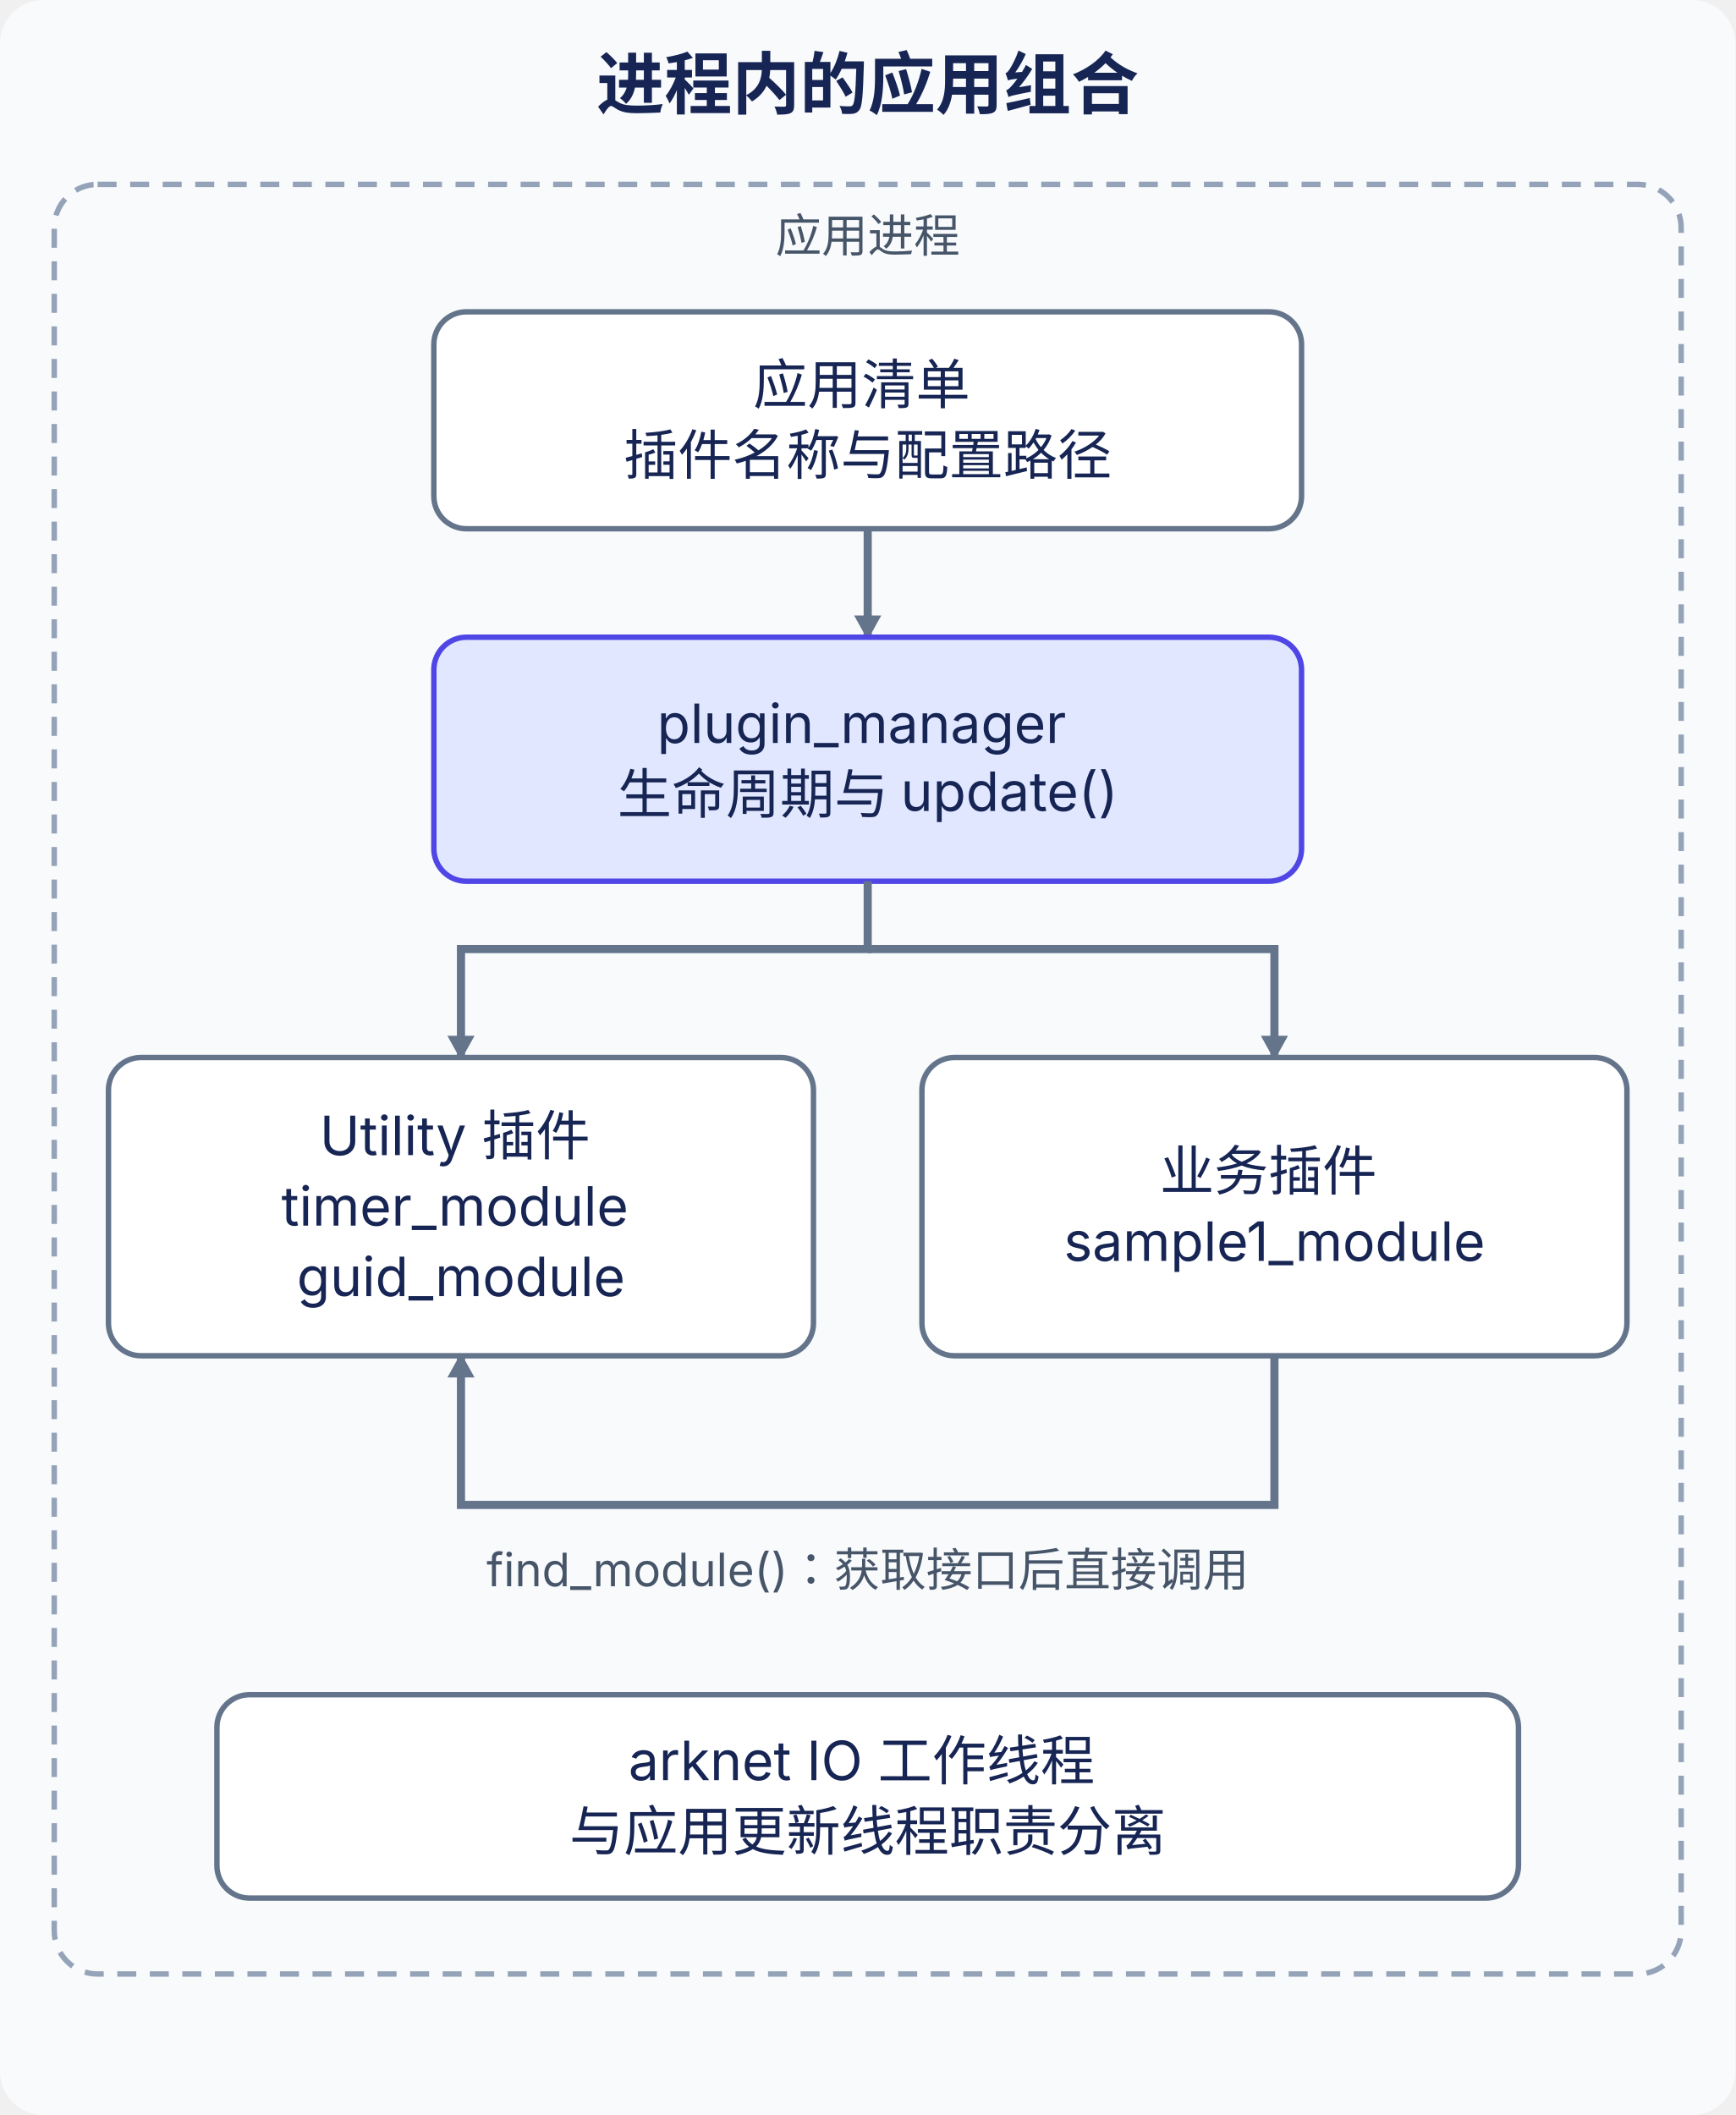
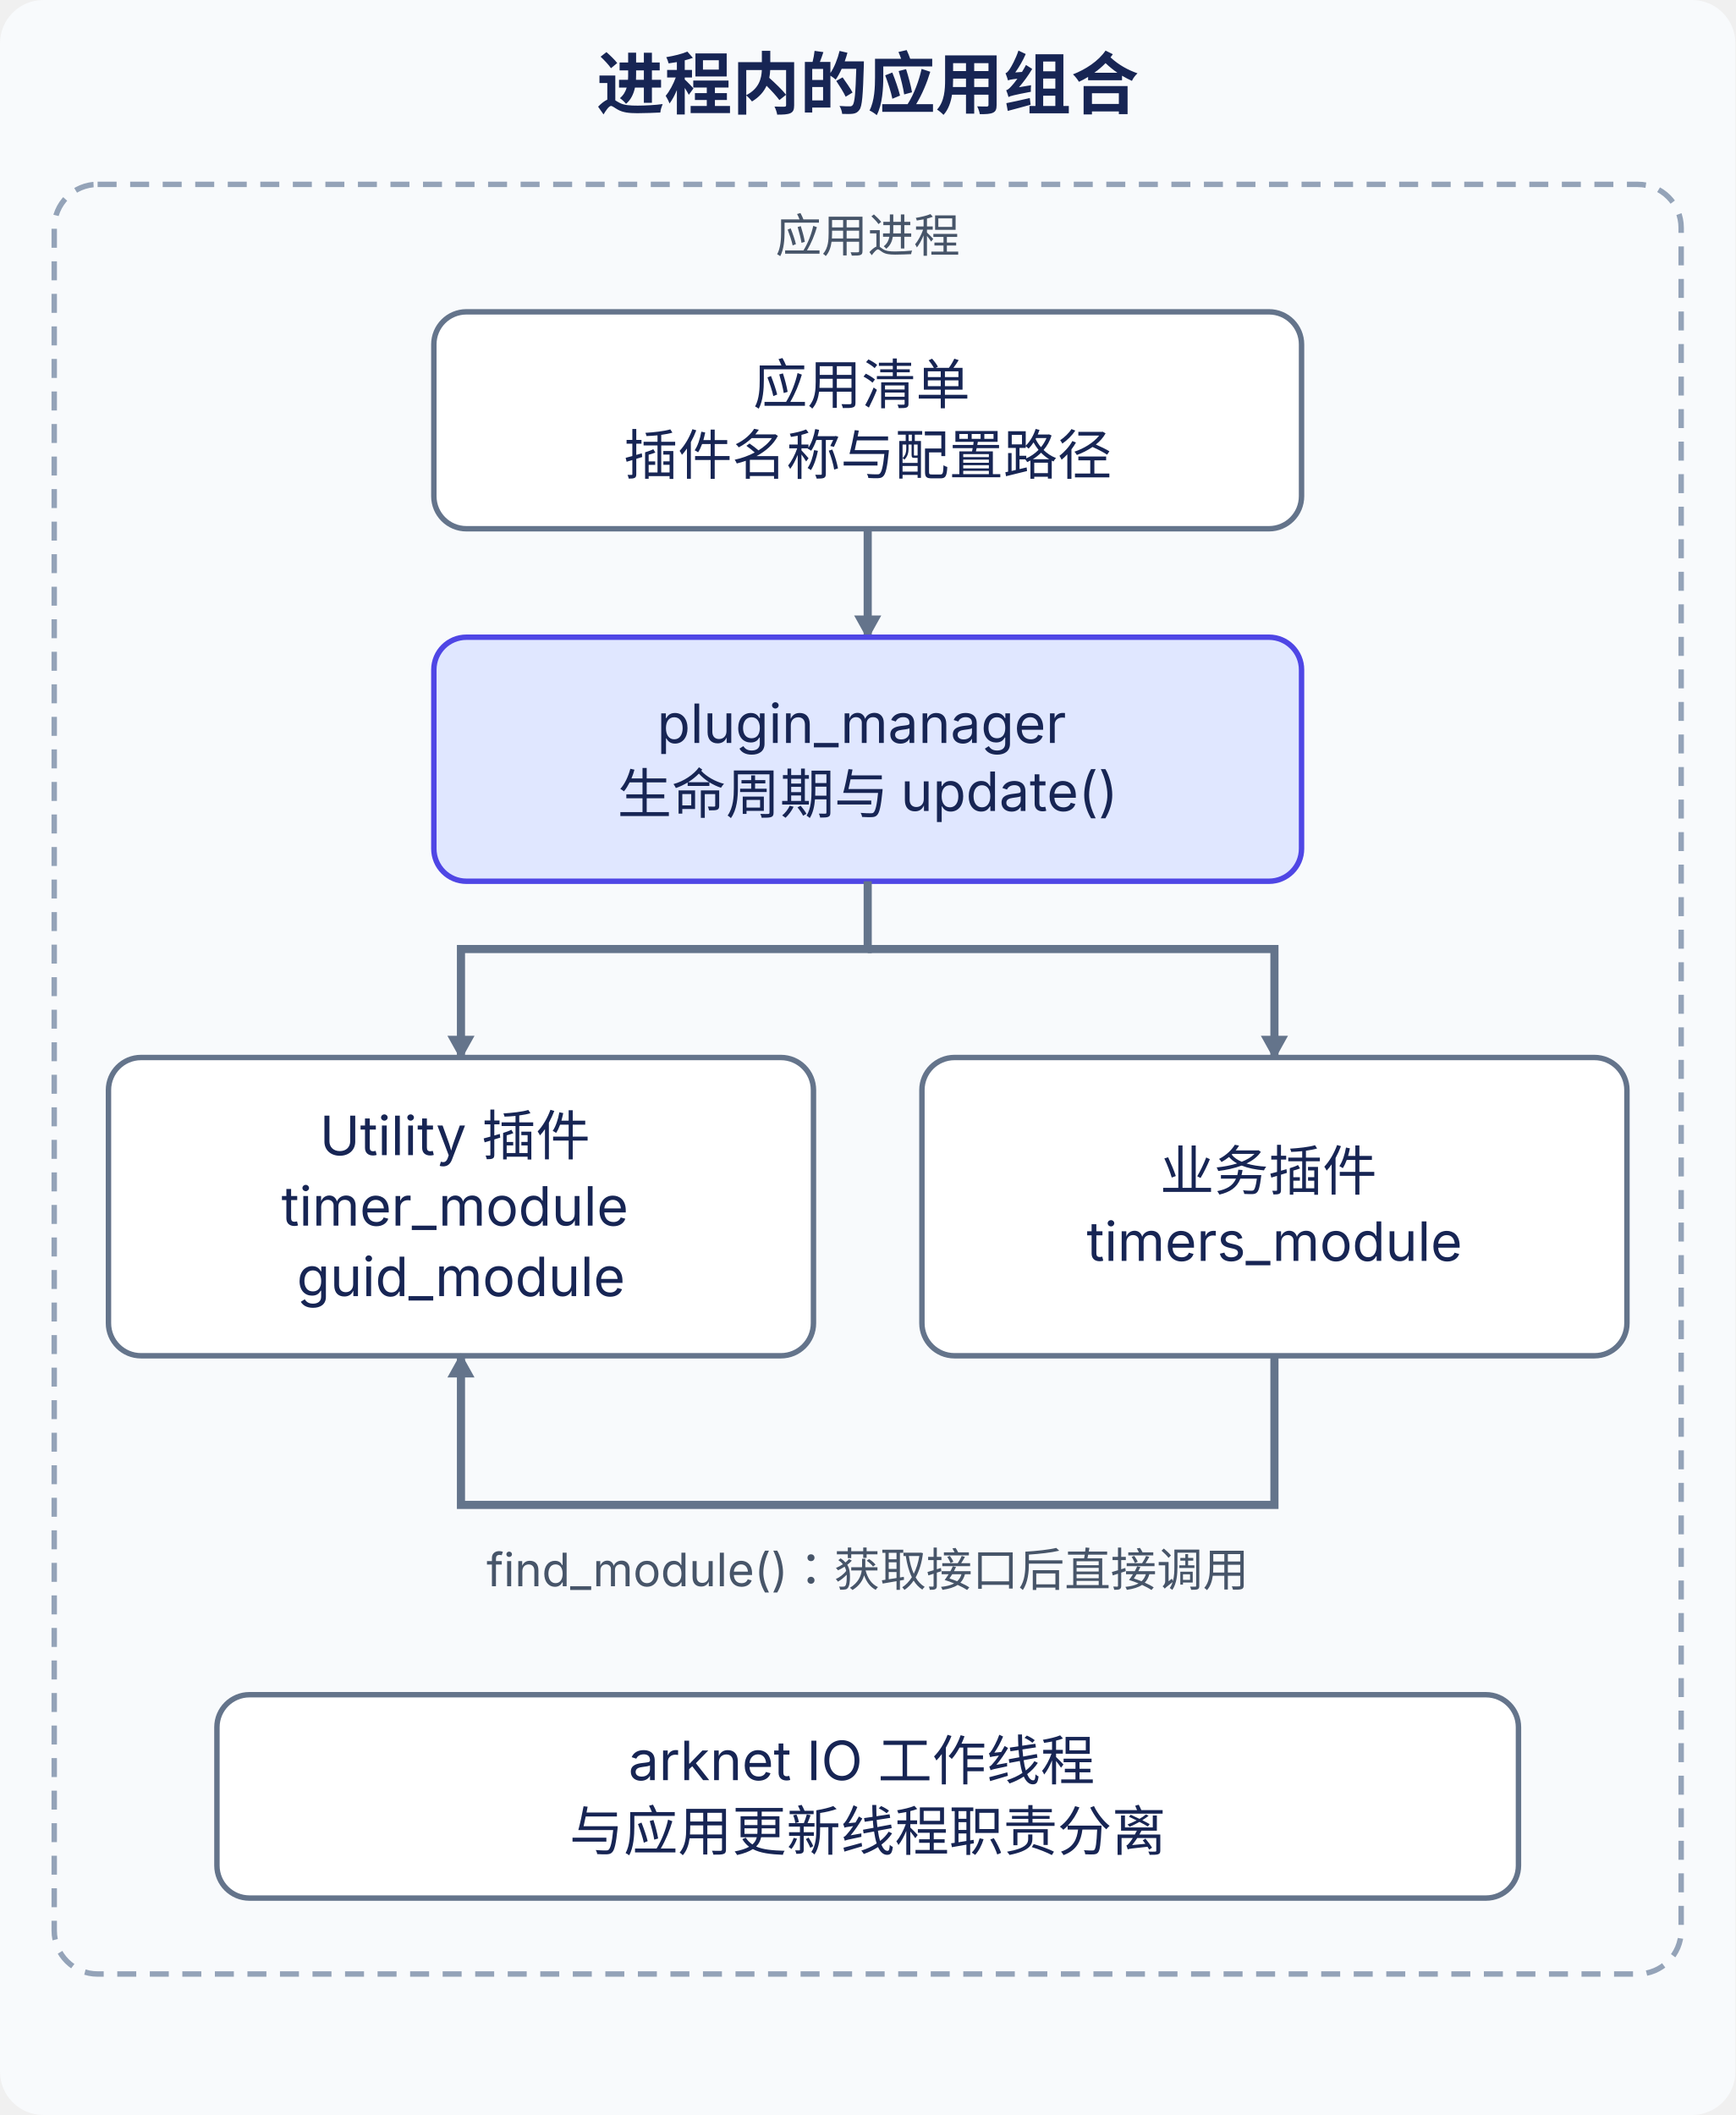
<svg xmlns="http://www.w3.org/2000/svg" viewBox="0 0 640 780" role="img" aria-labelledby="title desc" xml:lang="zh-CN">
  <style>
    .canvas{fill:#f8fafc}.box{fill:#fff;stroke:#64748b;stroke-width:2}.accent{fill:#e0e7ff;stroke:#4f46e5;stroke-width:2}.boundary{fill:none;stroke:#94a3b8;stroke-width:2;stroke-dasharray:7 5}.body,.heading,.muted{font-family:system-ui,-apple-system,"Segoe UI",sans-serif;fill:#172554}.body{font-size:20px}.heading{font-size:25px;font-weight:650}.muted{font-size:17px;fill:#475569}.arrow{fill:none;stroke:#64748b;stroke-width:3}.dashed{stroke-dasharray:7 5}.arrowhead{fill:#64748b}
    @media(prefers-color-scheme:dark){.canvas{fill:#0f172a}.box{fill:#1e293b;stroke:#94a3b8}.accent{fill:#312e81;stroke:#a5b4fc}.body,.heading{fill:#f1f5f9}.muted{fill:#cbd5e1}.arrow{stroke:#94a3b8}.arrowhead{fill:#94a3b8}.boundary{stroke:#64748b}}
  </style>
  <defs>
    <marker id="arrow" markerWidth="10" markerHeight="10" refX="8" refY="5" orient="auto" markerUnits="userSpaceOnUse">
      <path d="M0 0 L9 5 L0 10 Z" class="arrowhead" />
    </marker>
  </defs>
  <rect width="640" height="780" rx="16" class="canvas" />
  <text x="320" y="40" class="heading" text-anchor="middle">
    <tspan x="320" dy="0">进程内的应用组合</tspan>
  </text>
  <rect x="20" y="68" width="600" height="660" rx="16" class="boundary" />
  <text x="320" y="93" class="muted" text-anchor="middle">
    <tspan x="320" dy="0">应用进程</tspan>
  </text>
  <rect x="160" y="115" width="320" height="80" rx="12" class="box" />
  <text x="320" y="149" class="body" text-anchor="middle">
    <tspan x="320" dy="0">应用清单</tspan>
    <tspan x="320" dy="26">插件名称与配置路径</tspan>
  </text>
  <path d="M320 195 V235" class="arrow" marker-end="url(#arrow)" />
  <rect x="160" y="235" width="320" height="90" rx="12" class="accent" />
  <text x="320" y="274" class="body" text-anchor="middle">
    <tspan x="320" dy="0">plugin_manager</tspan>
    <tspan x="320" dy="26">生命周期与 update()</tspan>
  </text>
  <path d="M320 325 V350 H170 V390" class="arrow" marker-end="url(#arrow)" />
  <path d="M320 350 H470 V390" class="arrow" marker-end="url(#arrow)" />
  <rect x="40" y="390" width="260" height="110" rx="12" class="box" />
  <text x="170" y="426" class="body" text-anchor="middle">
    <tspan x="170" dy="0">Utility 插件</tspan>
    <tspan x="170" dy="26">timer_module</tspan>
    <tspan x="170" dy="26">guid_module</tspan>
  </text>
  <rect x="340" y="390" width="260" height="110" rx="12" class="box" />
  <text x="470" y="439" class="body" text-anchor="middle">
    <tspan x="470" dy="0">业务插件</tspan>
-     <tspan x="470" dy="26">sample1_module</tspan>
+     <tspan x="470" dy="26">timers_module</tspan>
  </text>
  <path d="M470 500 V555 H170 V500" class="arrow" marker-end="url(#arrow)" />
  <text x="320" y="585" class="muted" text-anchor="middle">
    <tspan x="320" dy="0">find_module()：获取接口后直接调用</tspan>
  </text>
  <rect x="80" y="625" width="480" height="75" rx="12" class="box" />
  <text x="320" y="656.5" class="body" text-anchor="middle">
    <tspan x="320" dy="0">arknet IO 工作线程</tspan>
    <tspan x="320" dy="26">与应用更新线程职责分离</tspan>
  </text>
</svg>
